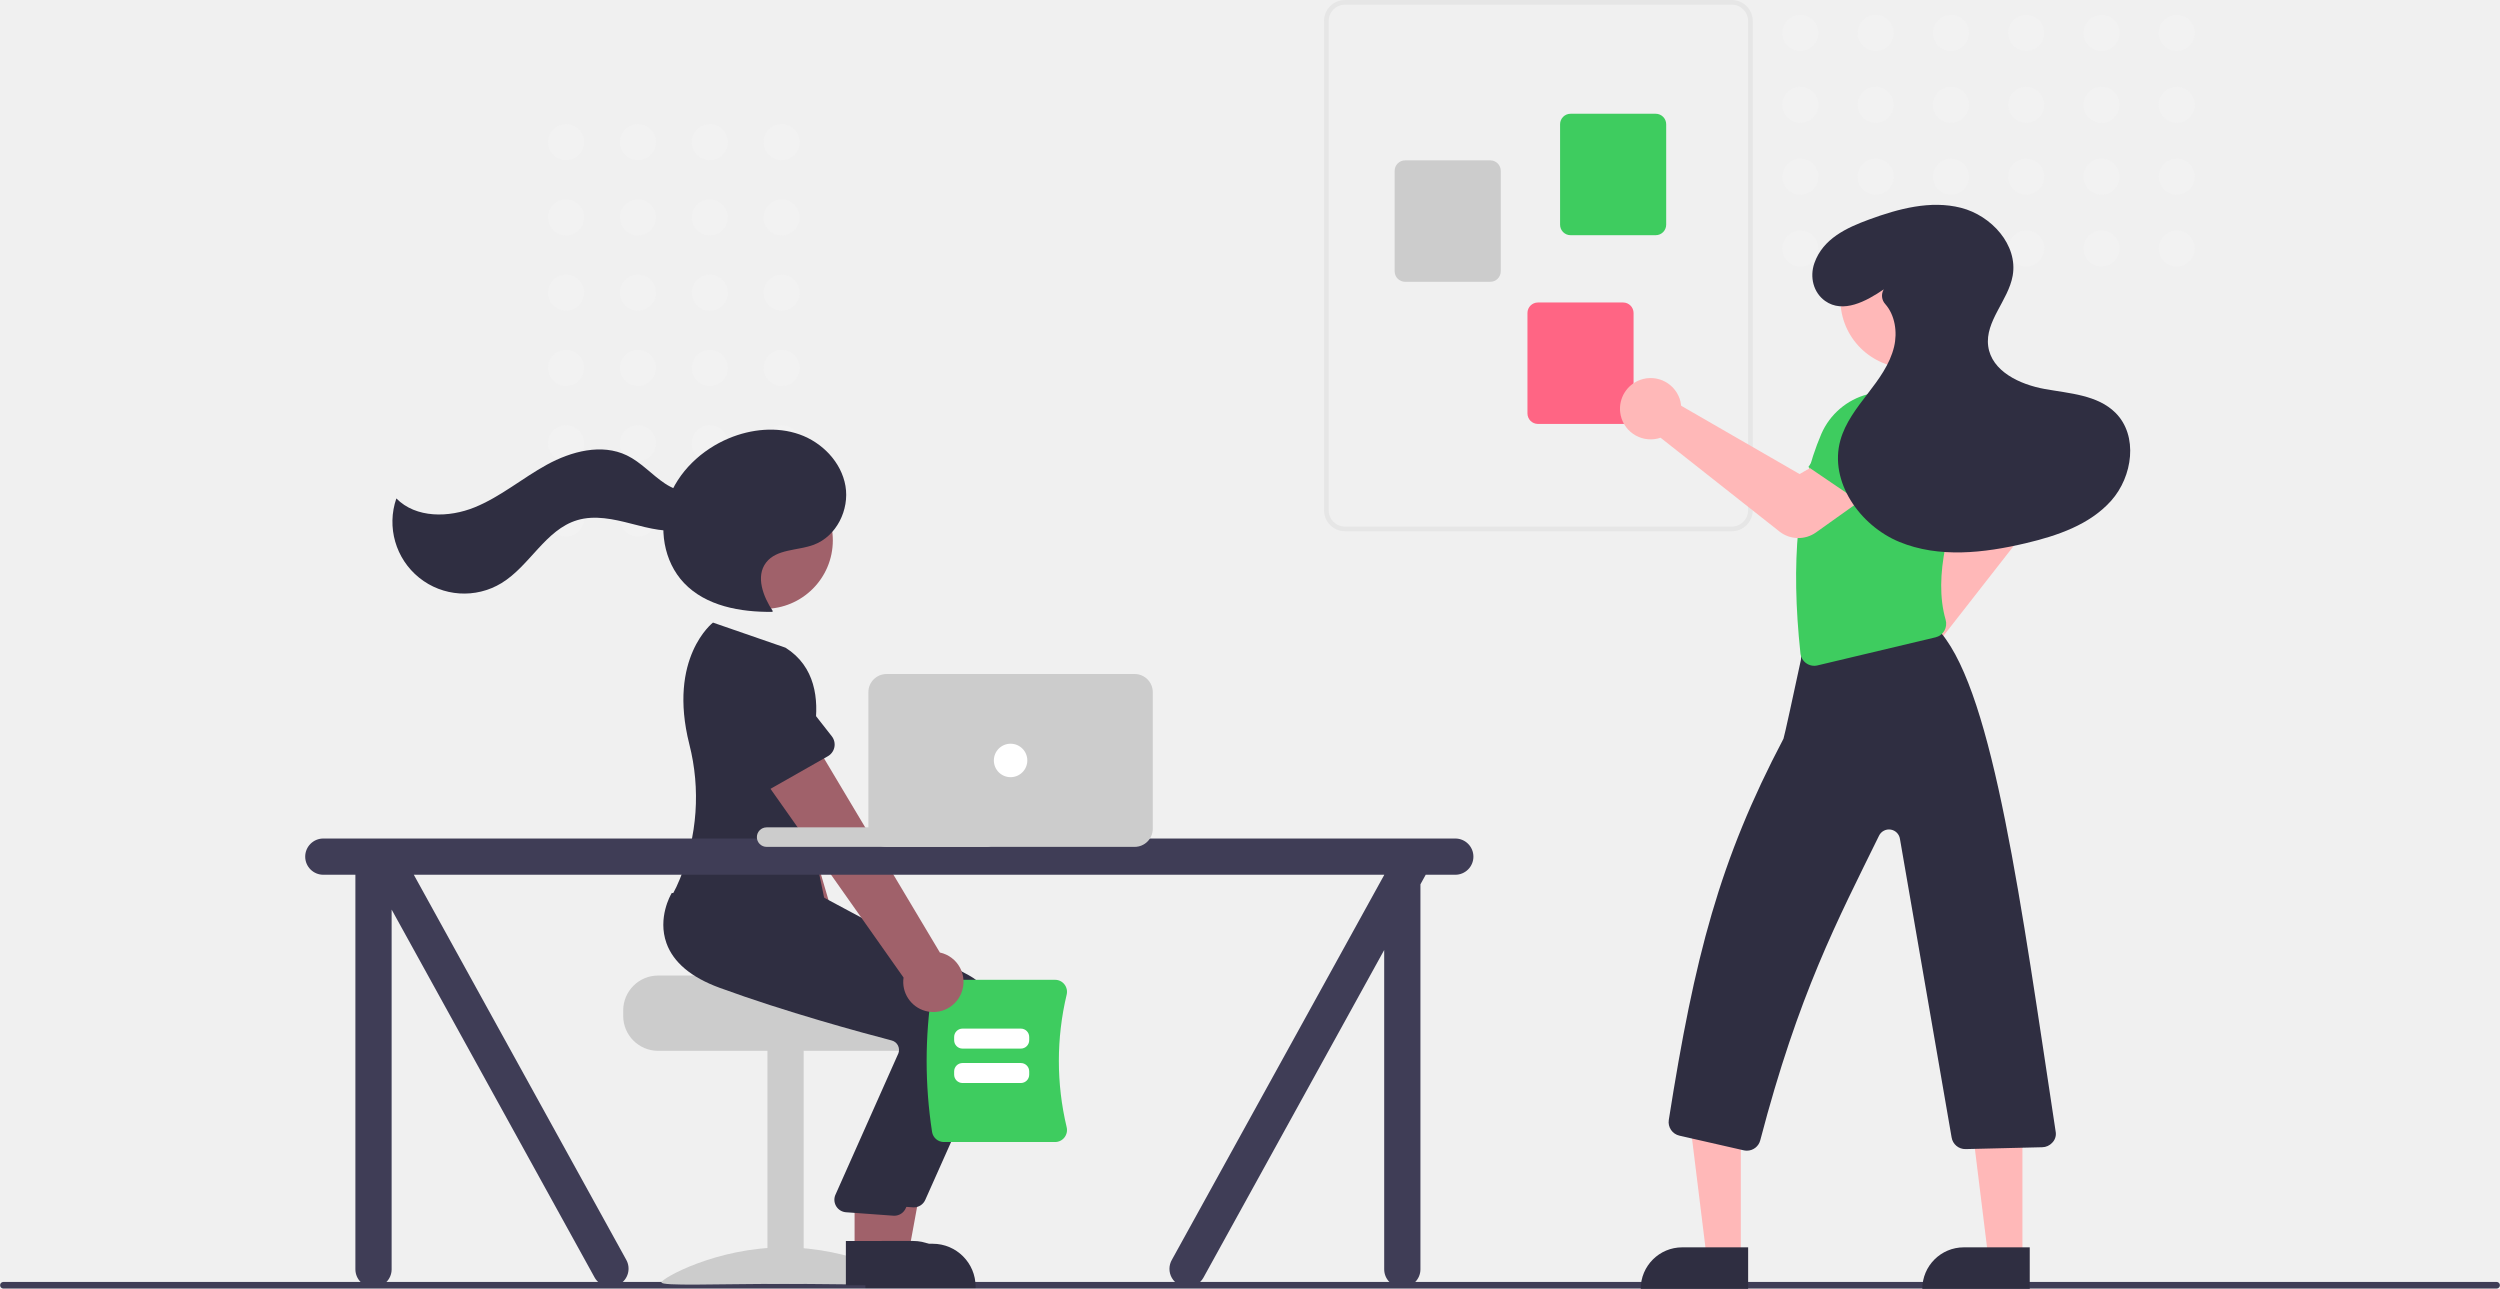
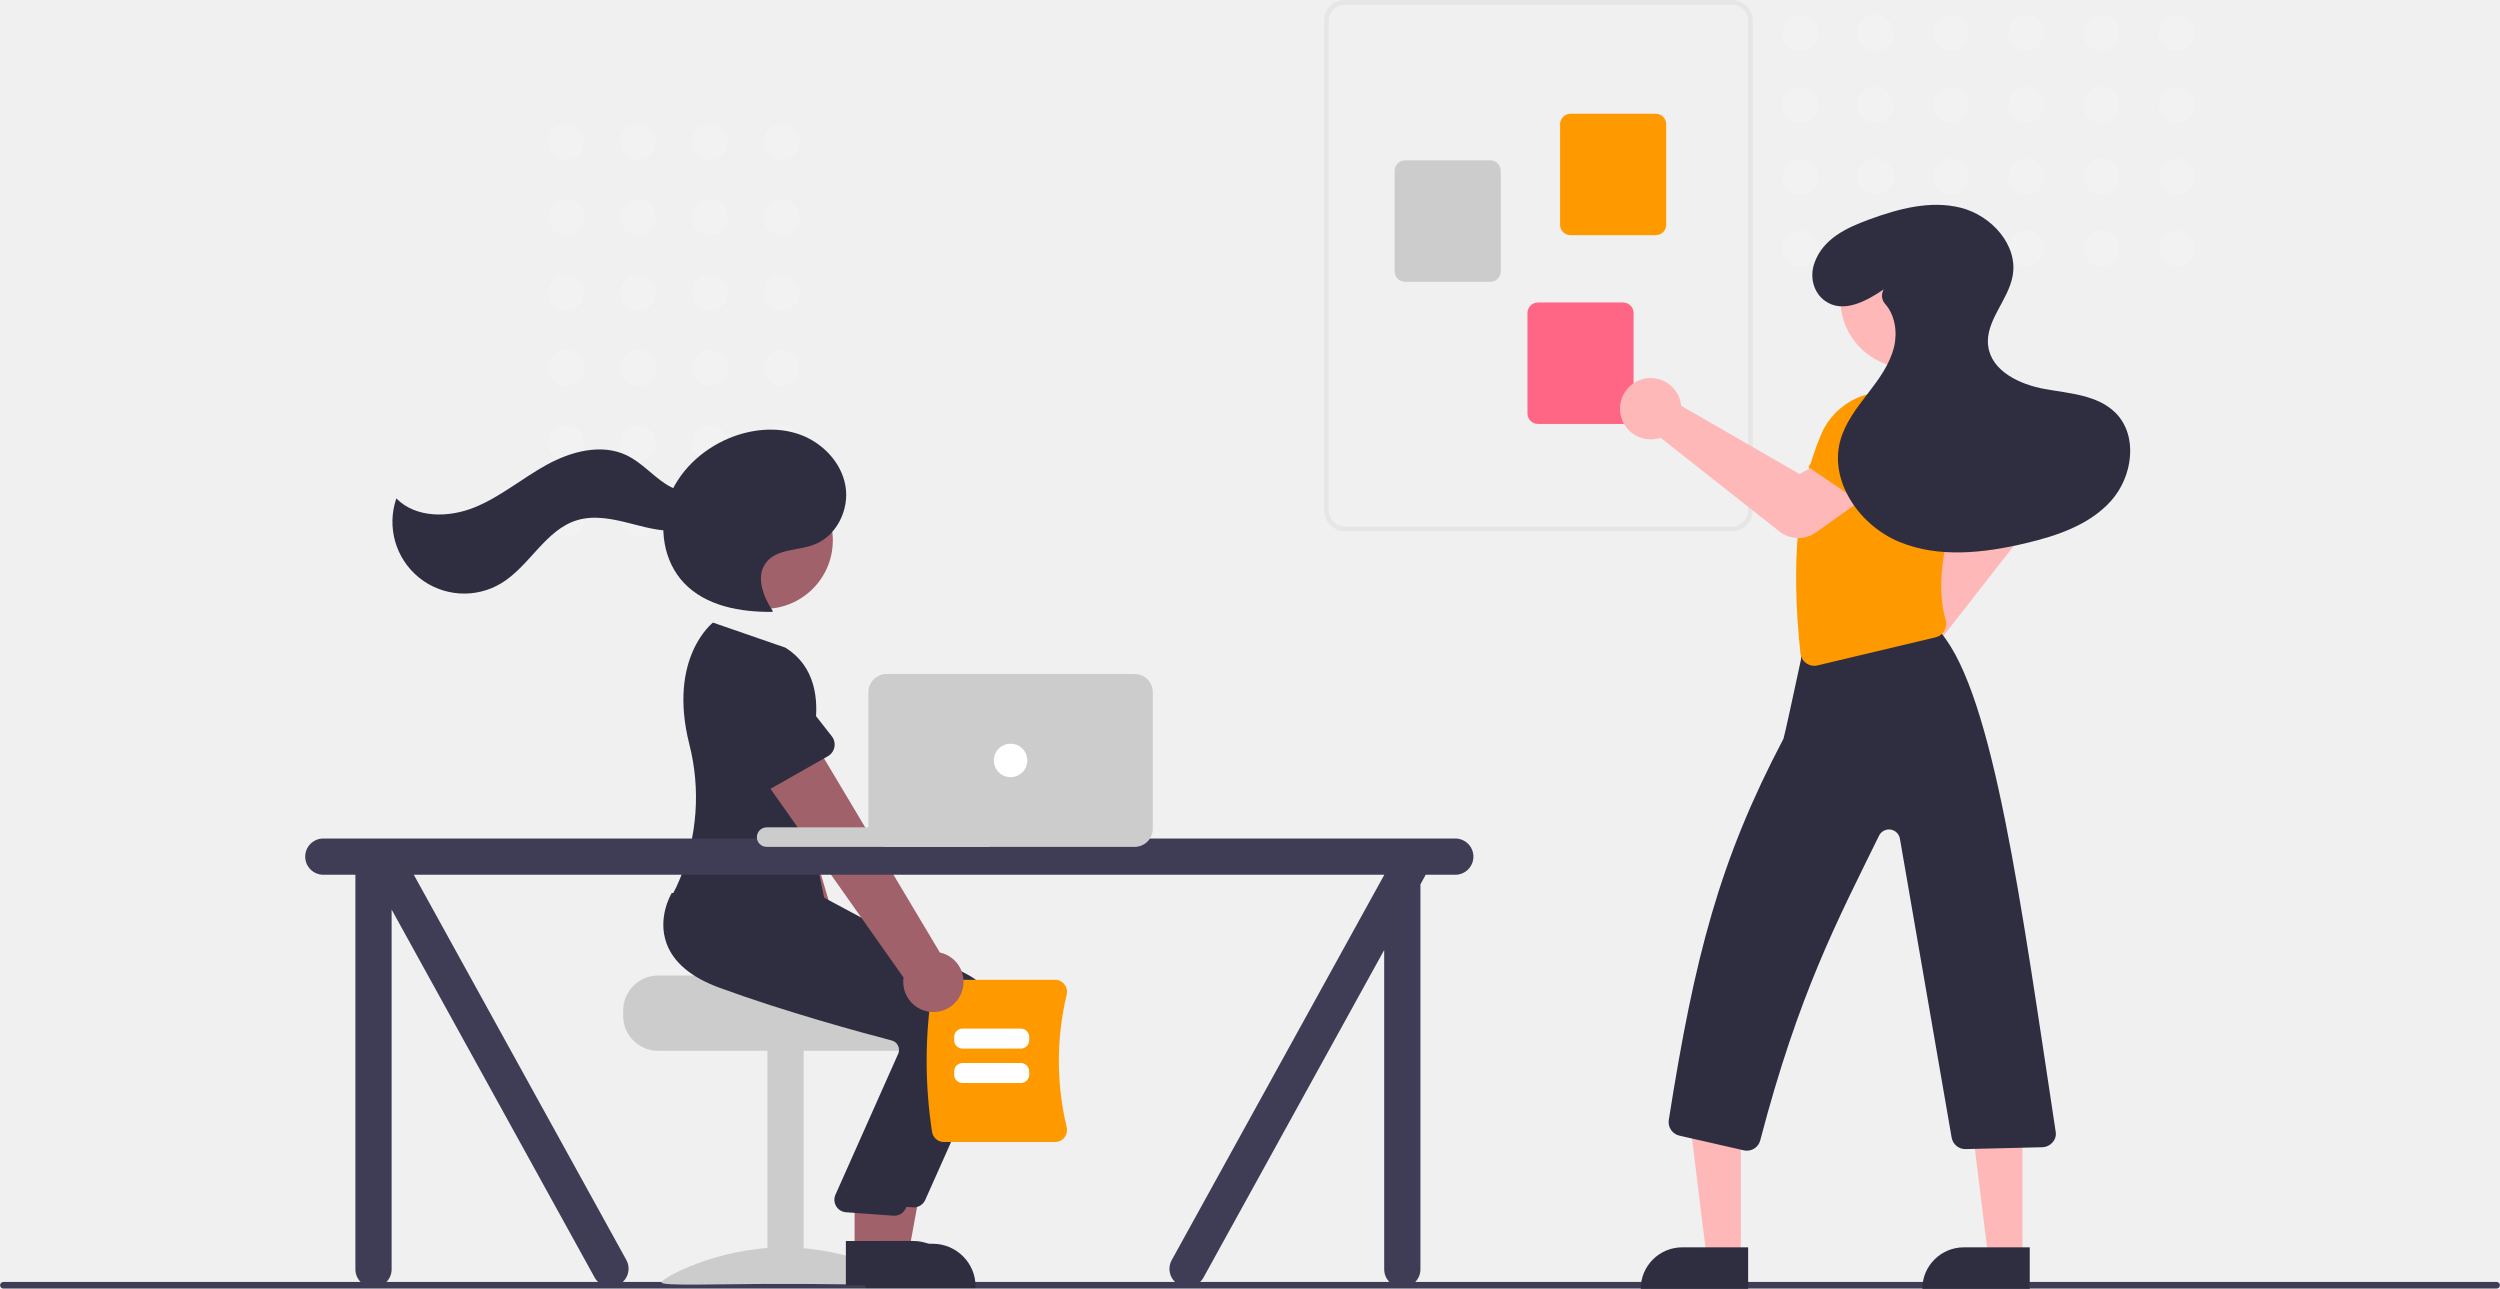
<svg xmlns="http://www.w3.org/2000/svg" id="b15aa787-28cf-46ed-b363-0df1de40c89a" data-name="Layer 1" width="896.675" height="462.272" viewBox="0 0 896.675 462.272">
  <path d="M1047.147,681.033H152.853a1.191,1.191,0,0,1,0-2.381h894.294a1.191,1.191,0,0,1,0,2.381Z" transform="translate(-151.6623 -218.8641)" fill="#3f3d56" />
  <circle cx="280.353" cy="50.98" r="6.467" fill="#f2f2f2" />
  <circle cx="254.58" cy="50.98" r="6.467" fill="#f2f2f2" />
  <circle cx="228.807" cy="50.98" r="6.467" fill="#f2f2f2" />
  <circle cx="203.033" cy="50.98" r="6.467" fill="#f2f2f2" />
  <circle cx="280.353" cy="77.98" r="6.467" fill="#f2f2f2" />
  <circle cx="254.58" cy="77.98" r="6.467" fill="#f2f2f2" />
  <circle cx="228.807" cy="77.98" r="6.467" fill="#f2f2f2" />
  <circle cx="203.033" cy="77.98" r="6.467" fill="#f2f2f2" />
  <circle cx="280.353" cy="104.98" r="6.467" fill="#f2f2f2" />
  <circle cx="254.58" cy="104.98" r="6.467" fill="#f2f2f2" />
  <circle cx="228.807" cy="104.98" r="6.467" fill="#f2f2f2" />
  <circle cx="203.033" cy="104.98" r="6.467" fill="#f2f2f2" />
  <circle cx="280.353" cy="131.98" r="6.467" fill="#f2f2f2" />
  <circle cx="254.58" cy="131.98" r="6.467" fill="#f2f2f2" />
  <circle cx="228.807" cy="131.98" r="6.467" fill="#f2f2f2" />
  <circle cx="203.033" cy="131.98" r="6.467" fill="#f2f2f2" />
  <circle cx="280.353" cy="158.98" r="6.467" fill="#f2f2f2" />
  <circle cx="254.58" cy="158.98" r="6.467" fill="#f2f2f2" />
  <circle cx="228.807" cy="158.98" r="6.467" fill="#f2f2f2" />
  <circle cx="203.033" cy="158.98" r="6.467" fill="#f2f2f2" />
  <circle cx="280.353" cy="185.98" r="6.467" fill="#f2f2f2" />
  <circle cx="254.58" cy="185.98" r="6.467" fill="#f2f2f2" />
  <circle cx="228.807" cy="185.98" r="6.467" fill="#f2f2f2" />
  <circle cx="203.033" cy="185.98" r="6.467" fill="#f2f2f2" />
  <path d="M375.19,581.264v2a12.511,12.511,0,0,0,12.5,12.5h90a12.505,12.505,0,0,0,12.5-12.5v-2a12.41,12.41,0,0,0-2.9-8,12.859,12.859,0,0,0-2.11-2s-49.48-1.12-49.48-2.5H387.69A12.517,12.517,0,0,0,375.19,581.264Z" transform="translate(-151.6623 -218.8641)" fill="#ccc" />
  <rect x="275.252" y="376.403" width="13" height="84" fill="#ccc" />
  <path d="M476.914,678.811c0,1.405-19.699.543-44,.543s-44,.861-44-.543,19.699-12.543,44-12.543S476.914,677.406,476.914,678.811Z" transform="translate(-151.6623 -218.8641)" fill="#ccc" />
  <path d="M459.041,579.568a10.743,10.743,0,0,0-3.807-16.027L427.681,469.656l-20.981,10.276,33.681,89.055a10.801,10.801,0,0,0,18.66,10.581Z" transform="translate(-151.6623 -218.8641)" fill="#a0616a" />
-   <path d="M433.923,485.335l-23.483,6.357a4.817,4.817,0,0,1-6.042-4.086l-2.838-24.087a13.377,13.377,0,0,1,25.846-6.915l9.674,22.156a4.817,4.817,0,0,1-3.156,6.576Z" transform="translate(-151.6623 -218.8641)" fill="#3ecc5f" />
+   <path d="M433.923,485.335l-23.483,6.357a4.817,4.817,0,0,1-6.042-4.086l-2.838-24.087a13.377,13.377,0,0,1,25.846-6.915l9.674,22.156a4.817,4.817,0,0,1-3.156,6.576Z" transform="translate(-151.6623 -218.8641)" fill="#ff9900" />
  <polygon points="313.516 450.101 325.776 450.1 331.609 418.304 313.514 418.304 313.516 450.101" fill="#a0616a" />
  <path d="M462.051,664.962l24.144-.001h.001a15.386,15.386,0,0,1,15.386,15.386v.5l-39.531.001Z" transform="translate(-151.6623 -218.8641)" fill="#2f2e41" />
  <path d="M479.409,651.914q-.214,0-.43-.021l-16.967-1.235a4.5,4.5,0,0,1-3.809-6.029l22.707-51.015a3.498,3.498,0,0,0-.196-2.799,3.451,3.451,0,0,0-2.211-1.76c-10.677-2.791-38.072-10.223-61.786-18.918-10.16-3.726-16.559-9.109-19.019-16.002-3.243-9.087,1.555-17.374,1.76-17.722l.161-.272,22.315,2.028,24.191,2.058,53.013,28.428a20.086,20.086,0,0,1,8.819,25.784l-24.441,54.808A4.497,4.497,0,0,1,479.409,651.914Z" transform="translate(-151.6623 -218.8641)" fill="#2f2e41" />
  <circle cx="274.15" cy="193.816" r="24.561" fill="#a0616a" />
  <polygon points="306.516 449.101 318.776 449.1 324.609 417.304 306.514 417.304 306.516 449.101" fill="#a0616a" />
  <path d="M455.051,663.962l24.144-.001h.001a15.386,15.386,0,0,1,15.386,15.386v.5l-39.531.001Z" transform="translate(-151.6623 -218.8641)" fill="#2f2e41" />
  <path d="M472.409,654.914q-.214,0-.43-.021l-16.967-1.235a4.5,4.5,0,0,1-3.809-6.029l22.707-51.015a3.498,3.498,0,0,0-.196-2.799,3.451,3.451,0,0,0-2.211-1.76c-10.677-2.791-38.072-10.223-61.786-18.918-10.16-3.726-16.559-9.109-19.019-16.002-3.243-9.087,1.555-17.374,1.76-17.722l.161-.272,22.315,2.028,24.191,2.058,53.013,28.428a20.086,20.086,0,0,1,8.819,25.784l-24.441,54.808A4.497,4.497,0,0,1,472.409,654.914Z" transform="translate(-151.6623 -218.8641)" fill="#2f2e41" />
  <path d="M433.387,451.168l-26-9s-16.322,12.54-8.481,43.649a77.012,77.012,0,0,1-3.4,48.32,49.778,49.778,0,0,1-2.619,5.531s29,35,56,9l-10.5-50.5S454.887,464.668,433.387,451.168Z" transform="translate(-151.6623 -218.8641)" fill="#2f2e41" />
  <path d="M428.862,438.076c-3.496-5.232-6.254-12.488-2.406-17.466,3.799-4.914,11.292-4.19,17.111-6.365,8.104-3.029,12.804-12.549,11.338-21.076s-8.31-15.594-16.464-18.486-17.348-1.951-25.333,1.379c-9.829,4.1-18.261,12.03-21.797,22.076s-1.646,22.108,5.689,29.83c7.864,8.278,20.206,10.485,31.623,10.351" transform="translate(-151.6623 -218.8641)" fill="#2f2e41" />
  <path d="M406.015,393.444c-4.405,3.586-11.125,1.993-15.854-1.154s-8.565-7.628-13.681-10.096c-9.019-4.35-19.924-1.458-28.702,3.36s-16.559,11.475-25.831,15.256-21.104,3.968-28.125-3.172a25.732,25.732,0,0,0,37.71,30.371c10.159-6.188,15.771-19.164,27.166-22.579,6.306-1.89,13.076-.368,19.449,1.281s13.018,3.43,19.449,2.027,12.447-7.183,11.629-13.715Z" transform="translate(-151.6623 -218.8641)" fill="#2f2e41" />
-   <path d="M485.969,624.871a167.506,167.506,0,0,1,0-50.975,4.303,4.303,0,0,1,4.237-3.606h39.873a4.247,4.247,0,0,1,3.355,1.626,4.319,4.319,0,0,1,.807,3.705,102.328,102.328,0,0,0-0,47.525,4.318,4.318,0,0,1-.807,3.705,4.247,4.247,0,0,1-3.355,1.626H490.206A4.303,4.303,0,0,1,485.969,624.871Z" transform="translate(-151.6623 -218.8641)" fill="#3ecc5f" />
+   <path d="M485.969,624.871a167.506,167.506,0,0,1,0-50.975,4.303,4.303,0,0,1,4.237-3.606h39.873a4.247,4.247,0,0,1,3.355,1.626,4.319,4.319,0,0,1,.807,3.705,102.328,102.328,0,0,0-0,47.525,4.318,4.318,0,0,1-.807,3.705,4.247,4.247,0,0,1-3.355,1.626H490.206A4.303,4.303,0,0,1,485.969,624.871Z" transform="translate(-151.6623 -218.8641)" fill="#ff9900" />
  <path d="M517.808,594.966H496.885a3.003,3.003,0,0,1-3-3v-1.172a3.003,3.003,0,0,1,3-3h20.924a3.003,3.003,0,0,1,3,3v1.172A3.003,3.003,0,0,1,517.808,594.966Z" transform="translate(-151.6623 -218.8641)" fill="#fff" />
  <path d="M517.808,607.311H496.885a3.003,3.003,0,0,1-3-3v-1.172a3.003,3.003,0,0,1,3-3h20.924a3.003,3.003,0,0,1,3,3V604.311A3.003,3.003,0,0,1,517.808,607.311Z" transform="translate(-151.6623 -218.8641)" fill="#fff" />
  <path d="M496.454,575.068a10.743,10.743,0,0,0-7.69-14.567L438.628,476.477,420.88,491.669l54.862,77.816a10.801,10.801,0,0,0,20.712,5.584Z" transform="translate(-151.6623 -218.8641)" fill="#a0616a" />
  <path d="M448.589,490.099l-21.15,12.022a4.817,4.817,0,0,1-6.871-2.446l-8.766-22.614a13.377,13.377,0,0,1,23.298-13.153l14.903,19.036a4.817,4.817,0,0,1-1.413,7.156Z" transform="translate(-151.6623 -218.8641)" fill="#2f2e41" />
  <path d="M673.63,519.614h-406a6.5,6.5,0,1,0,0,13h11.5v141.5a6.5,6.5,0,0,0,13,0V545.104l72.871,132.078a6.5,6.5,0,0,0,11.258-6.5L300.083,532.614H648.13v.084l-76.129,137.984a6.5,6.5,0,1,0,11.258,6.5L648.13,559.604V674.114a6.5,6.5,0,0,0,13,0V536.041l1.891-3.427h10.609a6.5,6.5,0,0,0,0-13Z" transform="translate(-151.6623 -218.8641)" fill="#3f3d56" />
  <rect x="271.467" y="296.75" width="86" height="7" rx="3.5" fill="#ccc" />
  <path d="M558.63,522.614h-89a6.507,6.507,0,0,1-6.5-6.5v-49a6.507,6.507,0,0,1,6.5-6.5h89a6.507,6.507,0,0,1,6.5,6.5v49A6.507,6.507,0,0,1,558.63,522.614Z" transform="translate(-151.6623 -218.8641)" fill="#ccc" />
  <circle cx="362.467" cy="272.75" r="6" fill="#fff" />
  <path d="M626.55,401.886v-175.5a7.53,7.53,0,0,1,7.521-7.521H772.8a7.53,7.53,0,0,1,7.521,7.521v175.5a7.53,7.53,0,0,1-7.521,7.521H634.072A7.53,7.53,0,0,1,626.55,401.886Zm7.521-181.35a5.857,5.857,0,0,0-5.85,5.85v175.5a5.857,5.857,0,0,0,5.85,5.85H772.8a5.857,5.857,0,0,0,5.85-5.85v-175.5a5.857,5.857,0,0,0-5.85-5.85Z" transform="translate(-151.6623 -218.8641)" fill="#e6e6e6" />
-   <path d="M711.215,299.462V263.426a3.765,3.765,0,0,1,3.761-3.761h30.537a3.765,3.765,0,0,1,3.761,3.761v36.036a3.765,3.765,0,0,1-3.761,3.761h-30.537A3.765,3.765,0,0,1,711.215,299.462Z" transform="translate(-151.6623 -218.8641)" fill="#3ecc5f" />
+   <path d="M711.215,299.462V263.426a3.765,3.765,0,0,1,3.761-3.761h30.537a3.765,3.765,0,0,1,3.761,3.761v36.036a3.765,3.765,0,0,1-3.761,3.761h-30.537A3.765,3.765,0,0,1,711.215,299.462Z" transform="translate(-151.6623 -218.8641)" fill="#ff9900" />
  <path d="M651.88,316.176V280.14a3.765,3.765,0,0,1,3.761-3.761h30.537a3.765,3.765,0,0,1,3.761,3.761v36.036a3.765,3.765,0,0,1-3.761,3.761h-30.537A3.765,3.765,0,0,1,651.88,316.176Z" transform="translate(-151.6623 -218.8641)" fill="#ccc" />
  <path d="M699.515,367.155V331.119a3.765,3.765,0,0,1,3.761-3.761h30.537a3.765,3.765,0,0,1,3.761,3.761v36.036a3.765,3.765,0,0,1-3.761,3.761h-30.537A3.765,3.765,0,0,1,699.515,367.155Z" transform="translate(-151.6623 -218.8641)" fill="#ff6584" />
  <circle cx="780.741" cy="11.82" r="6.467" fill="#f2f2f2" />
  <circle cx="780.741" cy="37.594" r="6.467" fill="#f2f2f2" />
  <circle cx="780.741" cy="63.367" r="6.467" fill="#f2f2f2" />
  <circle cx="780.741" cy="89.14" r="6.467" fill="#f2f2f2" />
  <circle cx="753.741" cy="11.82" r="6.467" fill="#f2f2f2" />
  <circle cx="753.741" cy="37.594" r="6.467" fill="#f2f2f2" />
  <circle cx="753.741" cy="63.367" r="6.467" fill="#f2f2f2" />
  <circle cx="753.741" cy="89.14" r="6.467" fill="#f2f2f2" />
  <circle cx="726.741" cy="11.82" r="6.467" fill="#f2f2f2" />
  <circle cx="726.741" cy="37.594" r="6.467" fill="#f2f2f2" />
  <circle cx="726.741" cy="63.367" r="6.467" fill="#f2f2f2" />
  <circle cx="726.741" cy="89.14" r="6.467" fill="#f2f2f2" />
  <circle cx="699.741" cy="11.82" r="6.467" fill="#f2f2f2" />
  <circle cx="699.741" cy="37.594" r="6.467" fill="#f2f2f2" />
  <circle cx="699.741" cy="63.367" r="6.467" fill="#f2f2f2" />
  <circle cx="699.741" cy="89.14" r="6.467" fill="#f2f2f2" />
  <circle cx="672.741" cy="11.82" r="6.467" fill="#f2f2f2" />
  <circle cx="672.741" cy="37.594" r="6.467" fill="#f2f2f2" />
  <circle cx="672.741" cy="63.367" r="6.467" fill="#f2f2f2" />
  <circle cx="672.741" cy="89.14" r="6.467" fill="#f2f2f2" />
  <circle cx="645.741" cy="11.82" r="6.467" fill="#f2f2f2" />
  <circle cx="645.741" cy="37.594" r="6.467" fill="#f2f2f2" />
  <circle cx="645.741" cy="63.367" r="6.467" fill="#f2f2f2" />
  <circle cx="645.741" cy="89.14" r="6.467" fill="#f2f2f2" />
  <path d="M823.457,460.117a11.003,11.003,0,0,1,7.768-14.464,10.59,10.59,0,0,1,1.451-.236l24.303-42.599-6.137-10.542,15.275-11.785,11.687,16.232a11.149,11.149,0,0,1-.26,13.309L844.179,452.745a10.507,10.507,0,0,1,.311,1.035A11.003,11.003,0,0,1,835.13,467.269a10.706,10.706,0,0,1-1.347.084A11.036,11.036,0,0,1,823.457,460.117Z" transform="translate(-151.6623 -218.8641)" fill="#ffb8b8" />
  <polygon points="624.38 450.888 612.12 450.887 606.288 403.599 624.382 403.6 624.38 450.888" fill="#ffb8b8" />
  <path d="M603.363,447.384H627.007a0,0,0,0,1,0,0v14.887a0,0,0,0,1,0,0H588.476a0,0,0,0,1,0,0v0A14.887,14.887,0,0,1,603.363,447.384Z" fill="#2f2e41" />
  <polygon points="725.38 450.888 713.12 450.887 707.288 403.599 725.382 403.6 725.38 450.888" fill="#ffb8b8" />
  <path d="M704.363,447.384H728.007a0,0,0,0,1,0,0v14.887a0,0,0,0,1,0,0H689.476a0,0,0,0,1,0,0v0A14.887,14.887,0,0,1,704.363,447.384Z" fill="#2f2e41" />
-   <path d="M869.518,382.793l-27.525,10.459-6.72-18.667a11.168,11.168,0,0,1,5.002-13.5h0a11.168,11.168,0,0,1,14.262,2.784Z" transform="translate(-151.6623 -218.8641)" fill="#3ecc5f" />
+   <path d="M869.518,382.793l-27.525,10.459-6.72-18.667a11.168,11.168,0,0,1,5.002-13.5h0a11.168,11.168,0,0,1,14.262,2.784Z" transform="translate(-151.6623 -218.8641)" fill="#ff9900" />
  <path d="M777.101,631.452l-23.084-5.265a4.986,4.986,0,0,1-3.812-5.619c9.263-58.709,18.174-93.091,41.14-136.752.321-.814,3.907-17.338,6.247-28.285a4.972,4.972,0,0,1,4.214-5.024l43.044-6.625a5.57,5.57,0,0,1,2.021-.304l.43.082-.005.423c-.005.438-.441.504-.604.53l-.572.088a6.685,6.685,0,0,1,1.775,1.207c18.86,22.684,28.667,97.04,41.123,179.185a4.484,4.484,0,0,1-1.304,3.647,4.933,4.933,0,0,1-3.538,1.601l-27.501.67a4.982,4.982,0,0,1-5.035-4.218L833.115,519.743a3.974,3.974,0,0,0-7.495-1.156c-14.944,30.435-28.881,56.755-42.606,109.266a4.953,4.953,0,0,1-4.792,3.726A5.03,5.03,0,0,1,777.101,631.452Z" transform="translate(-151.6623 -218.8641)" fill="#2f2e41" />
-   <path d="M799.508,456.753a4.999,4.999,0,0,1-2.083-3.549c-3.525-32.91-1.07-58.664,7.506-78.735a24.992,24.992,0,0,1,16.567-14.18l22.25-1.123.115.056a26.005,26.005,0,0,1,14.219,27.588c-7.156,18.863-13.148,38.503-8.579,54.346a5.122,5.122,0,0,1-.484,3.983,4.884,4.884,0,0,1-3.116,2.309l-42.378,10.081a4.964,4.964,0,0,1-4.017-.777Z" transform="translate(-151.6623 -218.8641)" fill="#3ecc5f" />
+   <path d="M799.508,456.753a4.999,4.999,0,0,1-2.083-3.549c-3.525-32.91-1.07-58.664,7.506-78.735a24.992,24.992,0,0,1,16.567-14.18l22.25-1.123.115.056a26.005,26.005,0,0,1,14.219,27.588c-7.156,18.863-13.148,38.503-8.579,54.346a5.122,5.122,0,0,1-.484,3.983,4.884,4.884,0,0,1-3.116,2.309l-42.378,10.081a4.964,4.964,0,0,1-4.017-.777Z" transform="translate(-151.6623 -218.8641)" fill="#ff9900" />
  <path d="M789.93,409.526l-42.674-33.666a10.516,10.516,0,0,1-1.036.306A11.027,11.027,0,0,1,737.402,374.474a10.913,10.913,0,0,1-4.626-7.733,11.023,11.023,0,0,1,7.209-11.638,11.004,11.004,0,0,1,14.426,7.837,10.573,10.573,0,0,1,.229,1.452l42.481,24.507,10.572-6.086,11.711,15.332-16.414,11.699a10.942,10.942,0,0,1-13.06-.318Z" transform="translate(-151.6623 -218.8641)" fill="#ffb8b8" />
-   <path d="M824.611,402.92l-24.349-16.557,11.443-16.207a11.168,11.168,0,0,1,13.929-3.64l0,0a11.168,11.168,0,0,1,5.894,13.283Z" transform="translate(-151.6623 -218.8641)" fill="#3ecc5f" />
+   <path d="M824.611,402.92l-24.349-16.557,11.443-16.207a11.168,11.168,0,0,1,13.929-3.64l0,0a11.168,11.168,0,0,1,5.894,13.283Z" transform="translate(-151.6623 -218.8641)" fill="#ff9900" />
  <circle cx="684.659" cy="107.431" r="24.561" fill="#ffb8b8" />
  <path d="M827.316,322.637c-6.313,4.321-14.601,8.762-21.049,4.161-4.234-3.021-5.567-8.615-3.851-13.525,3.087-8.829,11.569-12.715,19.681-15.695,10.544-3.873,22.026-6.954,32.911-4.181s20.506,13.313,18.541,24.373c-1.58,8.894-9.97,16.295-8.779,25.25,1.199,9.012,11.334,13.756,20.281,15.367s18.96,2.128,25.391,8.555c8.203,8.199,6.155,22.853-1.564,31.51s-19.367,12.58-30.654,15.248c-14.955,3.534-31.129,5.392-45.332-.474s-25.256-21.654-21.141-36.46c1.738-6.254,5.832-11.539,9.789-16.685s7.963-10.526,9.472-16.839c1.258-5.261.327-11.369-3.162-15.315a4.437,4.437,0,0,1-.594-5.186Z" transform="translate(-151.6623 -218.8641)" fill="#2f2e41" />
</svg>
